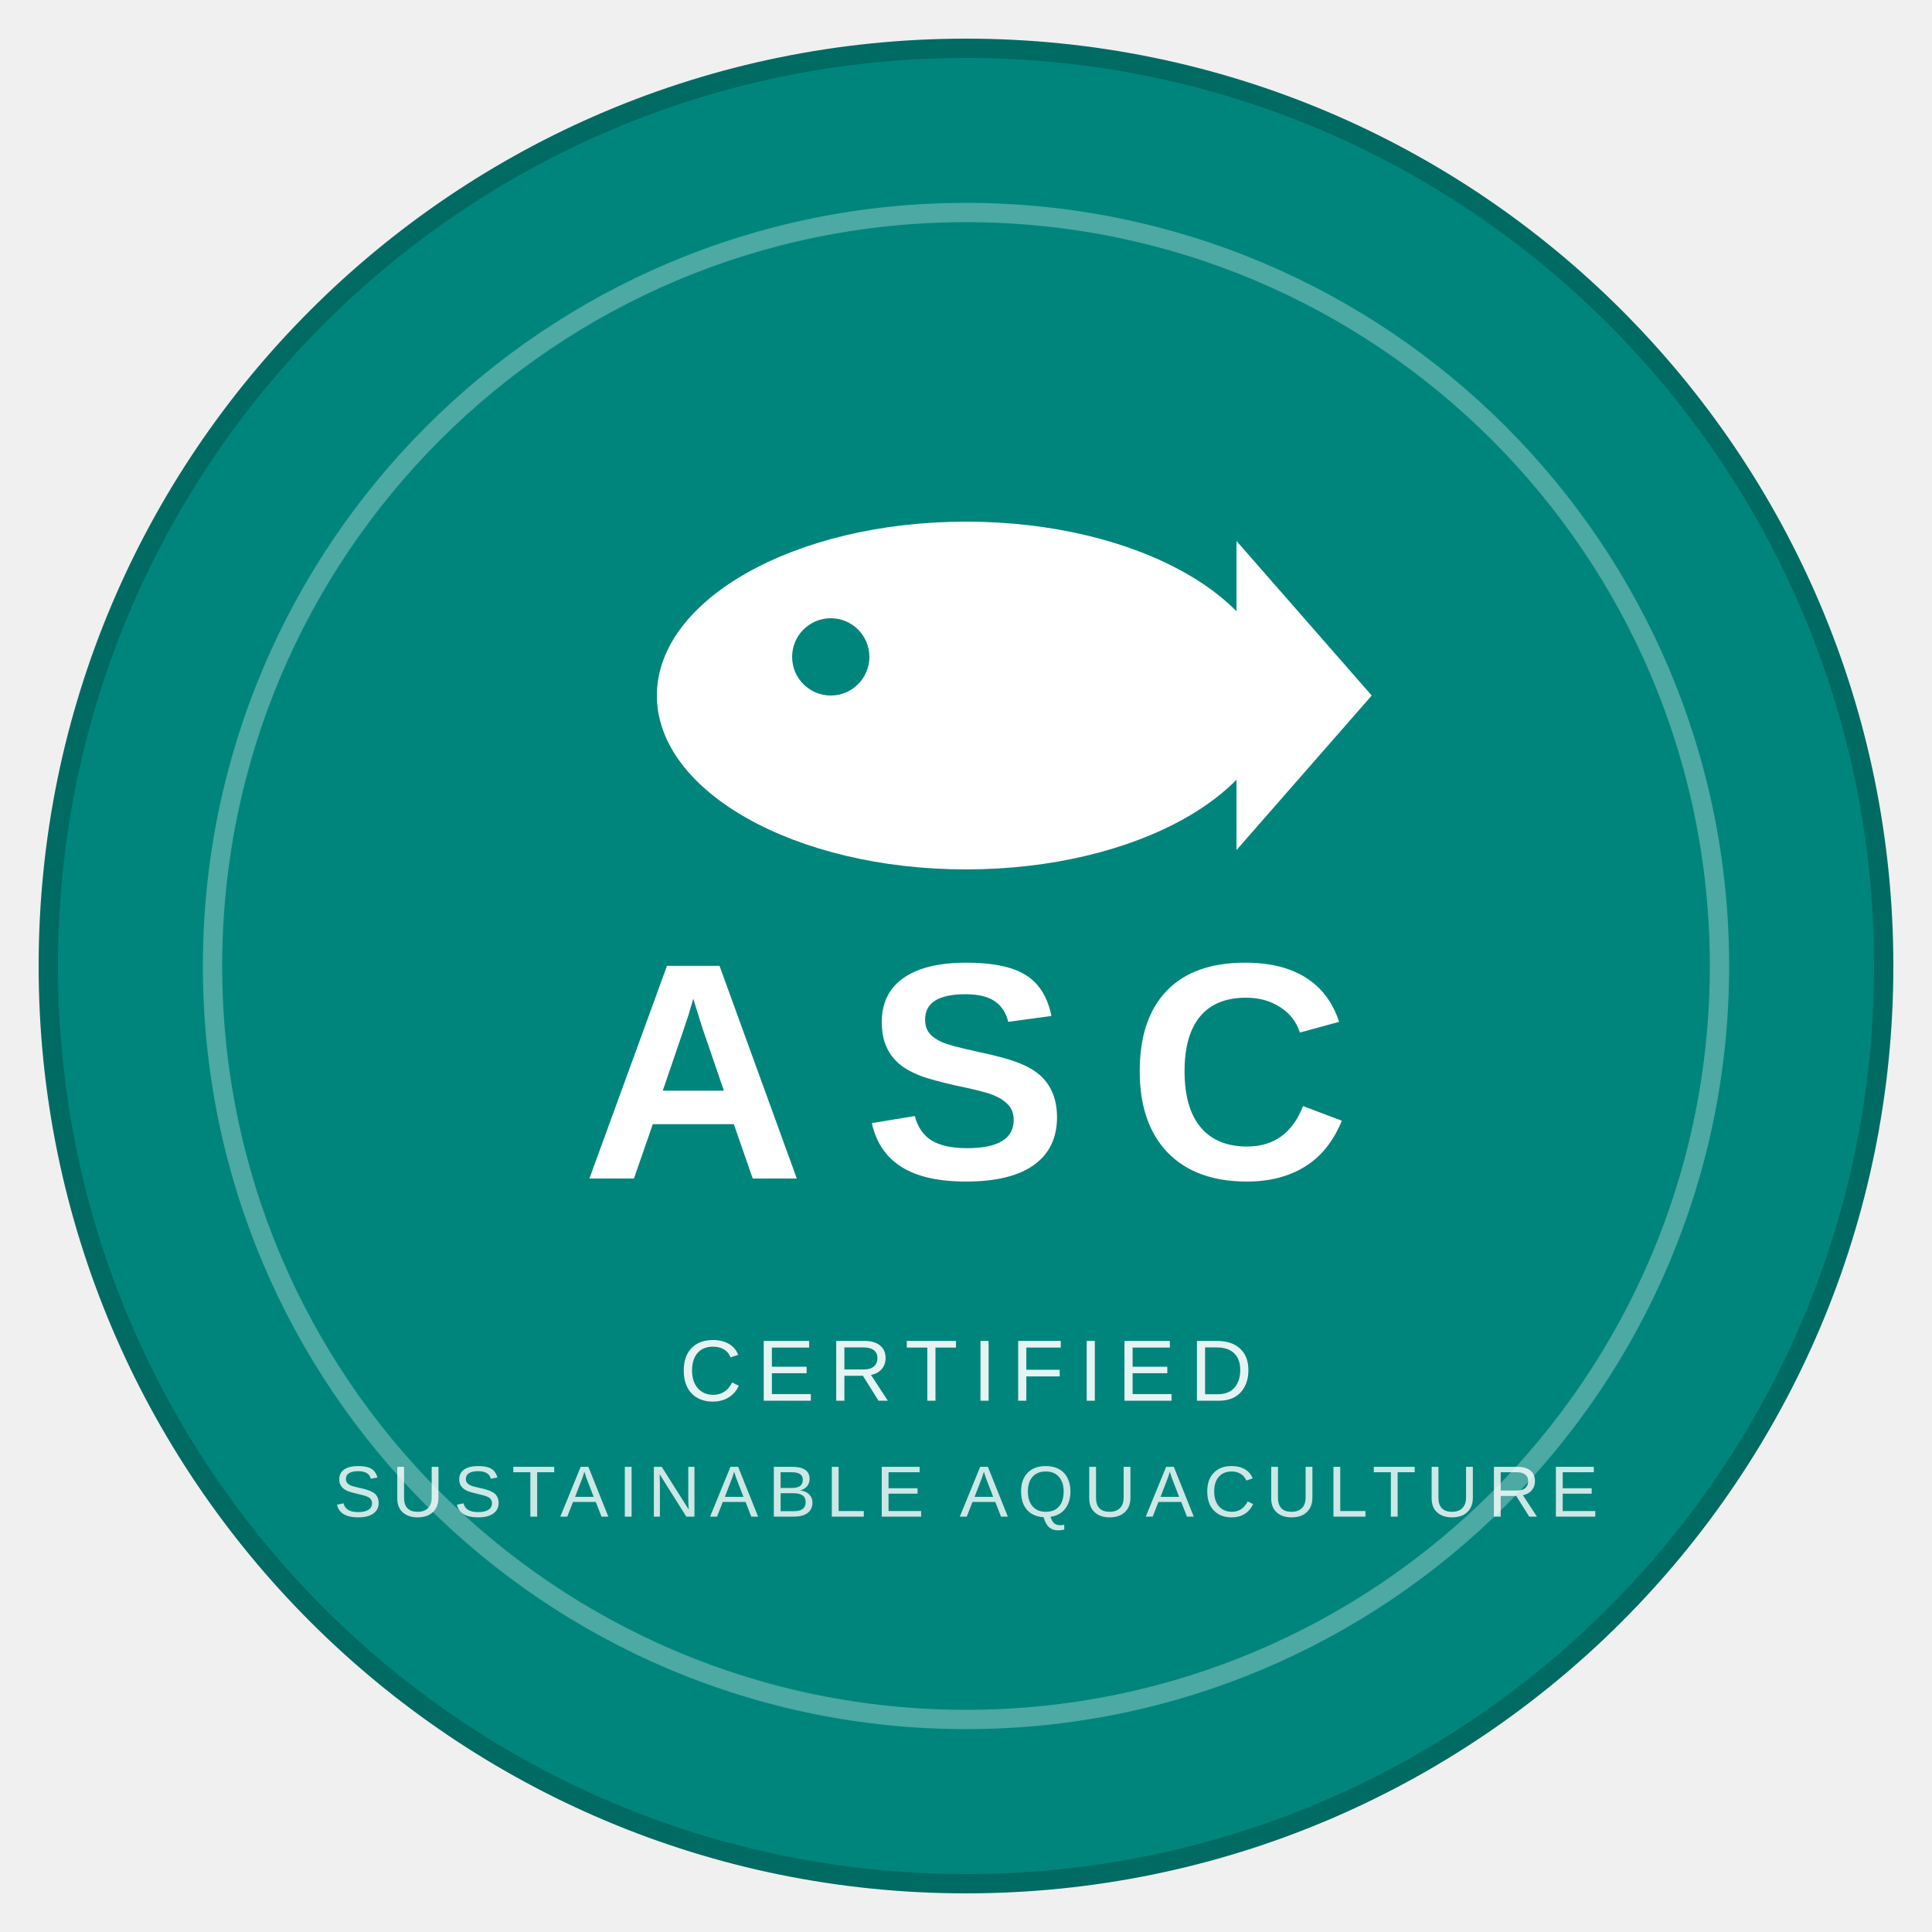
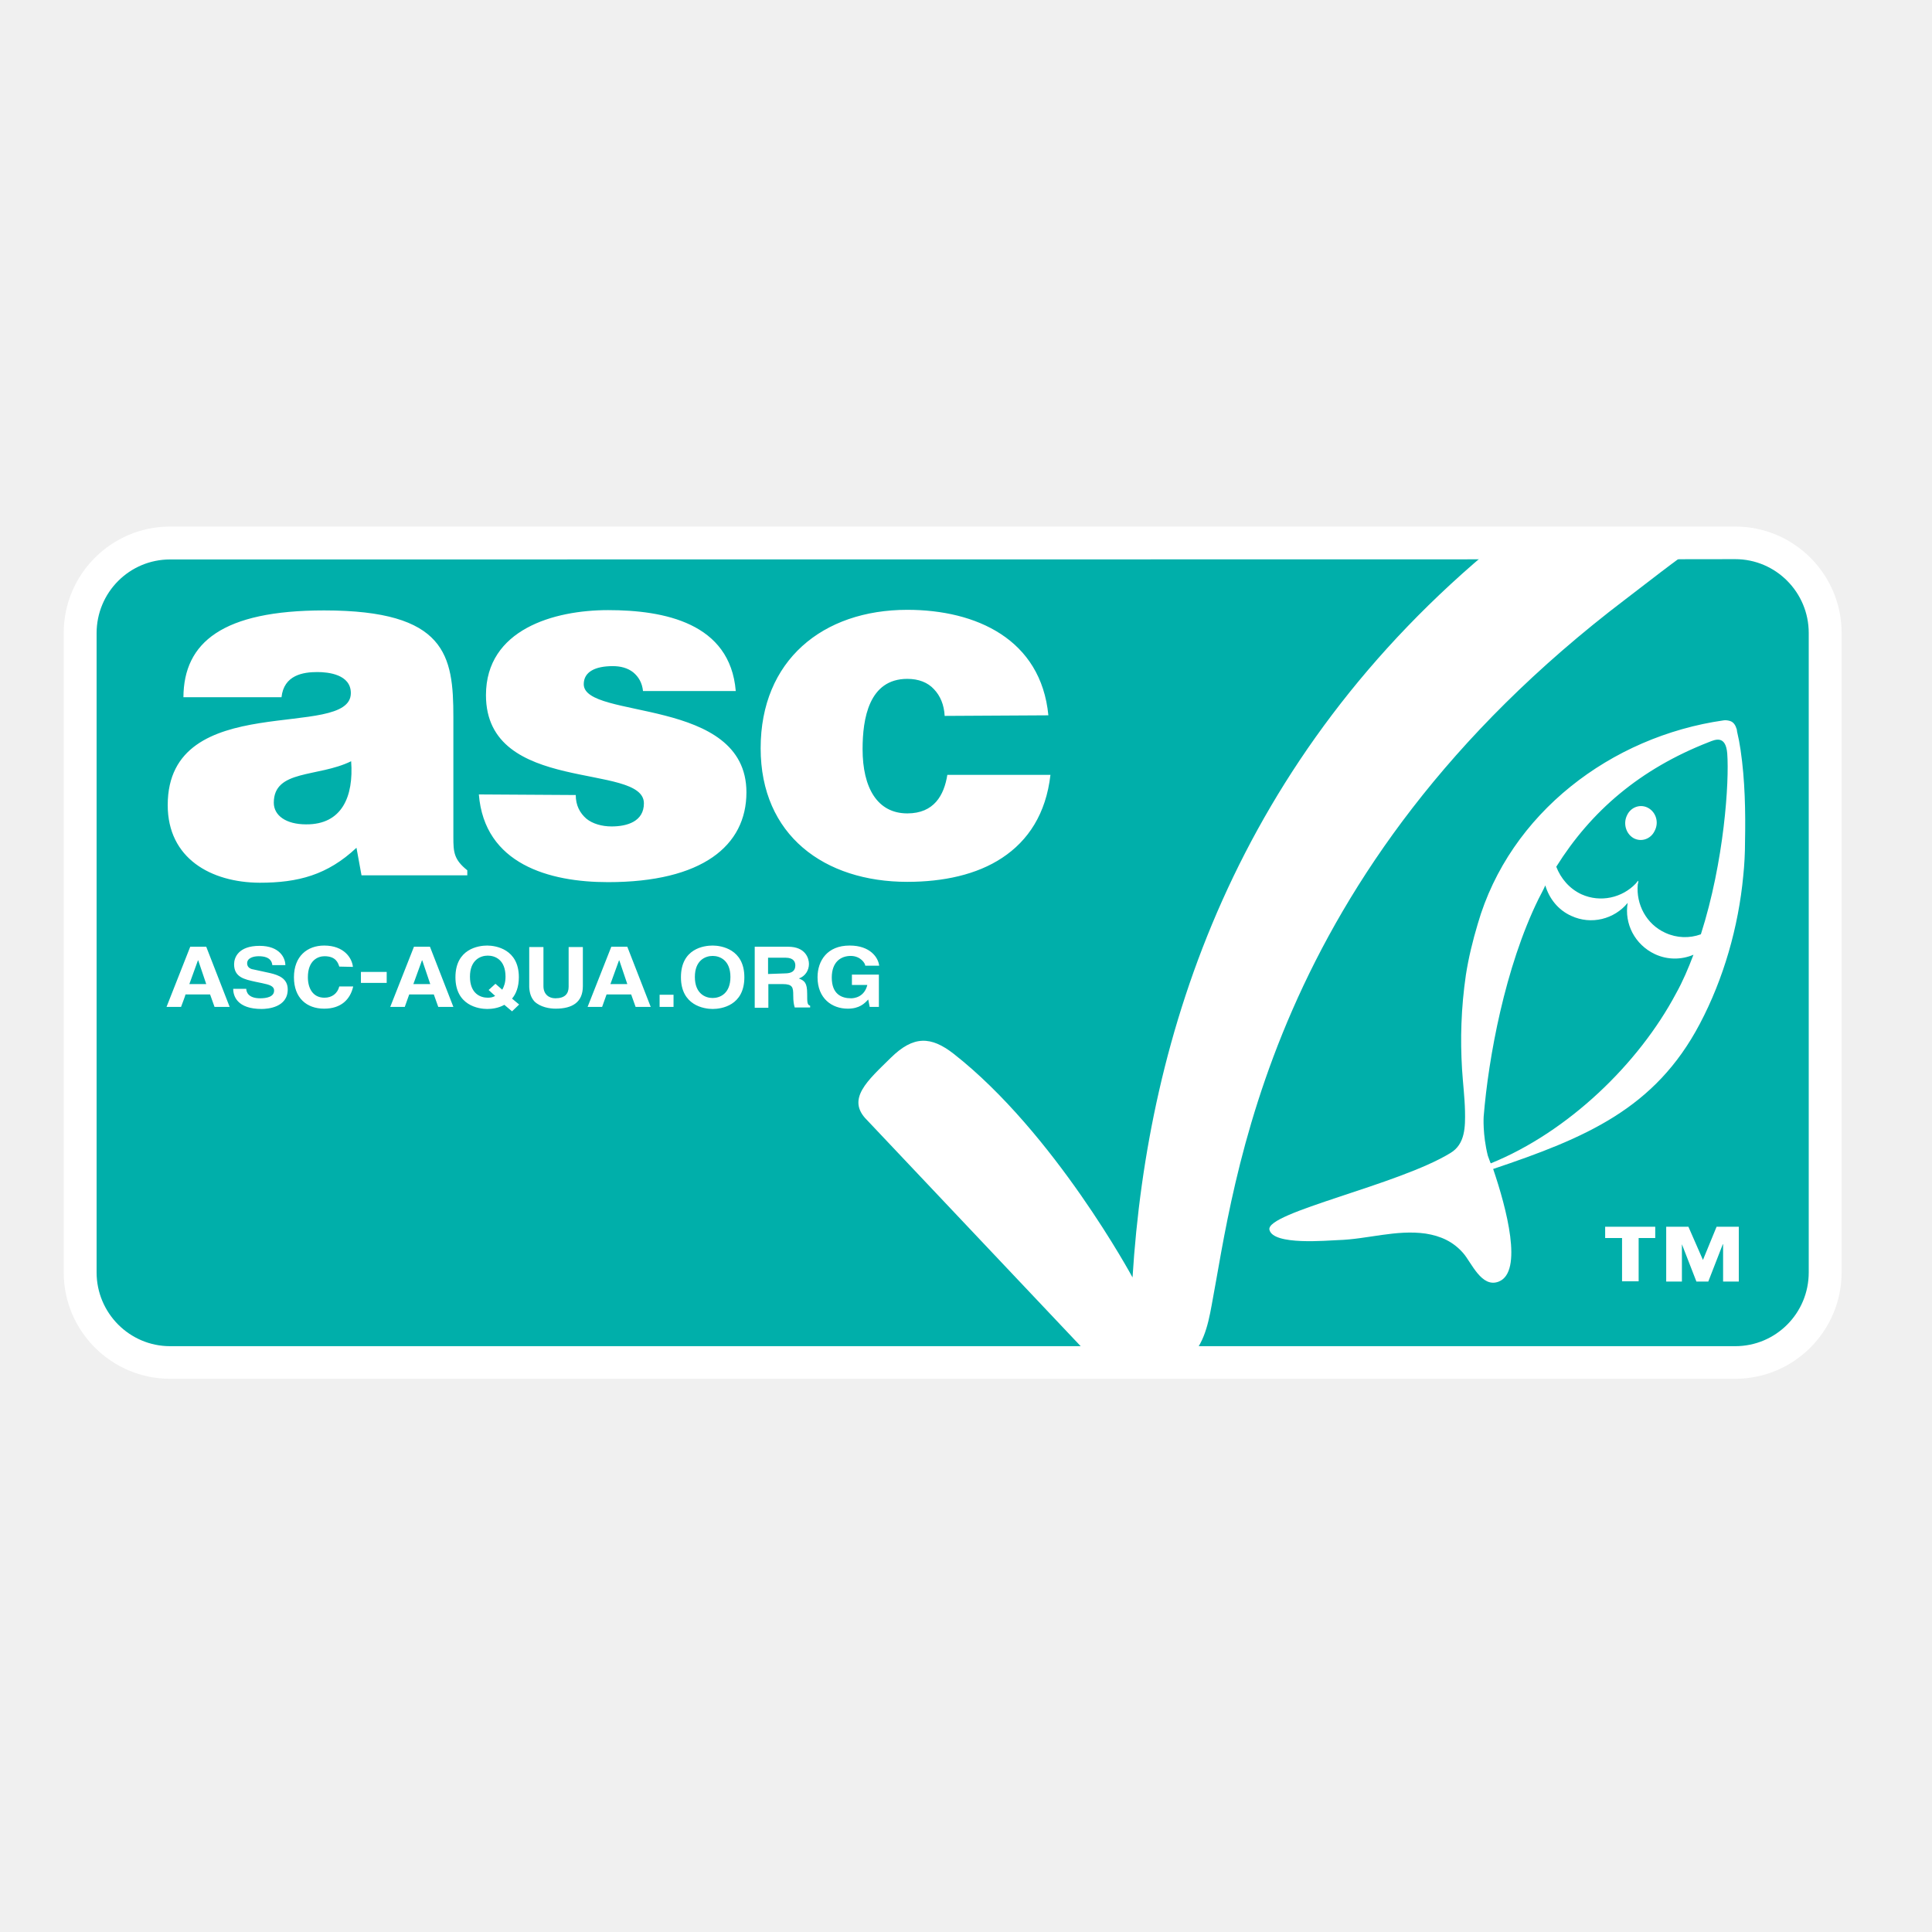
- <svg xmlns="http://www.w3.org/2000/svg" viewBox="0 0 200 200" width="200" height="200">
-   <circle cx="100" cy="100" r="95" fill="#00857C" stroke="#006B63" stroke-width="2" />
-   <circle cx="100" cy="100" r="78" fill="none" stroke="white" stroke-width="2" opacity="0.3" />
-   <g transform="translate(100,72)">
-     <ellipse cx="0" cy="0" rx="32" ry="18" fill="white" />
-     <polygon points="28,-16 42,0 28,16" fill="white" />
-     <circle cx="-14" cy="-4" r="4" fill="#00857C" />
-   </g>
-   <text x="100" y="122" text-anchor="middle" font-family="Arial, Helvetica, sans-serif" font-size="32" font-weight="bold" fill="white" letter-spacing="6">ASC</text>
-   <text x="100" y="145" text-anchor="middle" font-family="Arial, Helvetica, sans-serif" font-size="9" fill="white" letter-spacing="1.5" opacity="0.9">CERTIFIED</text>
-   <text x="100" y="157" text-anchor="middle" font-family="Arial, Helvetica, sans-serif" font-size="7.5" fill="white" letter-spacing="1" opacity="0.8">SUSTAINABLE AQUACULTURE</text>
+ <svg xmlns="http://www.w3.org/2000/svg" version="1.1" id="layer" x="0px" y="0px" viewBox="0 0 652 652" style="enable-background:new 0 0 652 652;" xml:space="preserve">
+   <style type="text/css">
+ 	.st0{fill:#00AFAA;}
+ 	.st1{fill:#FFFFFF;}
+ </style>
+   <path class="st0" d="M615.9,429.4c0,16.7-13.7,30.3-30.3,30.3H57.4c-16.7,0-30.3-13.7-30.3-30.3V213.6c0-16.7,13.7-30.3,30.3-30.3  h528.2c16.7,0,30.3,13.7,30.3,30.3L615.9,429.4L615.9,429.4z" />
+   <path class="st1" d="M585.6,465.3H57.4c-19.8,0-35.9-16.1-35.9-35.9V213.6c0-19.8,16.1-35.9,35.9-35.9h528.2  c19.8,0,35.9,16.1,35.9,35.9v215.7C621.5,449.2,605.4,465.3,585.6,465.3L585.6,465.3z M57.4,188.8c-13.7,0-24.8,11.1-24.8,24.9  v215.7c0,13.7,11.1,24.9,24.8,24.9h528.2c13.7,0,24.8-11.1,24.8-24.9V213.6c0-13.7-11.1-24.9-24.8-24.9  C585.7,188.8,57.4,188.8,57.4,188.8z" />
+   <path class="st1" d="M558.6,417.8H553v14.6h-5.6v-14.6h-5.7V414h16.9V417.8z M574.7,425.2l4.6-11.2h7.5v18.5h-5.3v-12.6h-0.1  l-4.9,12.6h-4l-4.9-12.6v12.6h-5.3V414h7.5L574.7,425.2z M399.9,459.7h-30.1L292.6,378c-7.2-7.1,0.3-13.4,8-21  c7.7-7.6,13.6-7.3,21.2-1.4c34.1,26.7,60.4,75.5,60.4,75.5c5.1-81.7,34.7-175.2,123.3-247.8H574c-7,4.5-21,15.6-25.4,18.9  c-121.2,92.1-132,197.9-139.7,238.3C407.6,447.6,406,454.8,399.9,459.7L399.9,459.7z M556.3,272.7c-2.6-1.5-5.9-0.4-7.2,2.4  c-1.4,2.8-0.4,6.2,2.1,7.7c2.6,1.5,5.9,0.4,7.2-2.4C559.9,277.6,558.9,274.2,556.3,272.7z M586.1,246.1c-0.4-1.3-1-2.4-2.3-2.8  c-0.7-0.2-1.5-0.3-2.1-0.2c-37.9,5.4-72.2,31.3-83,68.7c-1.7,5.7-3.1,11.4-4,17.2c-0.8,5.5-1.3,10.9-1.5,16.5  c-0.2,5.1-0.1,10.2,0.2,15.3c0.3,4.8,0.9,9.5,1,14.2c0.1,5.2,0.1,11.1-4.9,14.1c-17.6,10.8-62.4,20.1-61.1,25.9  c1.2,5.4,19.7,3.6,23.2,3.5c9.9-0.3,19.6-3.6,29.5-2.2c5.1,0.8,9.3,2.7,12.7,6.6c2.8,3.2,6.2,11.9,12,9.6c8.3-3.3,2.6-24.8-1.9-38  c31.2-10.5,54.6-20.3,69.7-48.9c8.1-15.3,13.1-32.9,14.7-50c0.4-3.8,0.6-7.7,0.6-11.5c0.2-10.1,0-20.9-1.5-31  c-0.3-2.1-0.7-4.2-1.2-6.3C586.2,246.4,586.1,246.2,586.1,246.1L586.1,246.1z M500.7,376.8c1.6-19.8,7.2-50.4,18.5-73.4  c0.8-1.6,1.6-3,2.3-4.6c1.3,4.4,4.3,8.3,8.8,10.3c6.7,3.1,14.5,1.1,19-4.4c-1.2,7,2.4,14.1,9.2,17.3c4.3,2,9,1.9,13,0.2  c-1.7,4.5-3.6,9-5.9,13.1c-12.6,23.7-36.4,46.7-62.5,57.3c-0.1,0-0.9-2.4-1-2.6C500.3,382.8,500.7,376.8,500.7,376.8z M574,315.3  c-3.8,1.4-8.1,1.3-12-0.5c-6.4-2.9-9.9-9.6-9.3-16.3c0.1-0.4,0.2-0.8,0.2-1.2l-0.1,0.1v-0.2c-0.2,0.3-0.5,0.6-0.7,0.9  c-4.6,4.9-12,6.6-18.4,3.7c-4.1-1.9-7-5.4-8.5-9.3c11.7-18.7,28.2-33,51.6-42.1c2-0.8,5.6-2.4,6.1,3.9  C583.6,263.8,581.9,290.6,574,315.3L574,315.3z M122,295.4l-1.7-9.3c-9.8,9.2-19.7,11.8-32.7,11.8c-16.4-0.1-31-8.2-31-26.2  c0-39.5,61.8-21.6,61.8-37.8c0-6.3-7.6-7.1-11.3-7.1c-4.8,0-11.3,1-12.1,8.5H61.9C62,216.8,75.1,206,109.4,206  c41.2,0,43.6,15.2,43.6,36v40.6c0,5,0.2,7.5,4.7,11.1v1.7H122z M118.5,256.9c-11.2,5.5-26.1,2.7-26.1,14c0,4.3,4.1,7.3,10.9,7.3  C115.4,278.3,119.4,268.8,118.5,256.9z M194.3,268.3c0,3.5,1.4,6.1,3.6,8c2.1,1.7,5.2,2.6,8.5,2.6c5.3,0,10.9-1.7,10.9-7.8  c0-13.9-53.3-2.8-53.3-36.5c0-22.2,23-28.7,41.2-28.7c18.9,0,41.2,4.3,43.1,27.3H217c-0.3-2.8-1.5-4.8-3.3-6.3  c-1.9-1.5-4.3-2.1-6.9-2.1c-5.9,0-9.8,1.9-9.8,6.1c0,12.1,54.9,4,54.9,36.5c0,18-14.9,30.3-46.7,30.3c-19.9,0-41.7-6.1-43.6-29.6  L194.3,268.3L194.3,268.3z M318.8,241.6c-0.2-3.8-1.5-6.8-3.6-9c-2.1-2.3-5.2-3.5-9-3.5c-13,0-15.1,13.5-15.1,23.7  c0,13.1,5,21.7,15.1,21.7c9,0,12.4-6.1,13.5-13h34.8c-1.5,13.1-7.5,22.2-16.3,28c-8.6,5.7-19.9,8.1-32,8.1  c-28,0-49.5-15.7-49.5-45.1c0-29.6,20.9-46.7,49.5-46.7c23.2,0,45.1,9.9,47.6,35.6L318.8,241.6L318.8,241.6z M61.1,339.8h-4.9  l8-20.3h5.4l7.9,20.3h-5.1l-1.5-4.2h-8.3C62.7,335.6,61.1,339.8,61.1,339.8z M63.9,332.1h5.7l-2.7-8h-0.1L63.9,332.1z M83.1,333.6  c0,1.2,0.7,3.3,4.7,3.3c2.2,0,4.7-0.5,4.7-2.6c0-1.6-1.7-2-4-2.5l-2.4-0.5c-3.6-0.8-7.1-1.5-7.1-5.9c0-2.2,1.4-6.2,8.6-6.2  c6.8,0,8.7,4.1,8.7,6.5h-4.4c-0.1-0.9-0.5-3-4.6-3c-1.8,0-3.9,0.6-3.9,2.4c0,1.6,1.5,2,2.3,2.1l5.5,1.2c3,0.7,5.9,1.9,5.9,5.5  c0,6.1-6.8,6.6-8.8,6.6c-8.2,0-9.6-4.3-9.6-6.8H83.1L83.1,333.6z M114.5,326.2c-0.4-1.2-1.1-3.5-5-3.5c-2.2,0-5.6,1.4-5.6,7.1  c0,3.6,1.6,6.9,5.6,6.9c2.5,0,4.4-1.4,5-3.8h4.7c-1,4.4-4.1,7.5-9.8,7.5c-5.9,0-10.2-3.6-10.2-10.6c0-7.1,4.5-10.7,10.2-10.7  c6.7,0,9.4,4.2,9.7,7.2L114.5,326.2L114.5,326.2z M130.5,331.7h-8.7V328h8.7V331.7z M136.6,339.8h-4.9l8-20.3h5.4l7.9,20.3h-5.1  l-1.5-4.2h-8.3L136.6,339.8z M139.5,332.1h5.7l-2.7-8h-0.1L139.5,332.1z M172.8,341.3l-2.6-2.2c-2.1,1.2-4.4,1.4-5.8,1.4  c-2.9,0-10.7-1.2-10.7-10.7c0-9.6,7.8-10.7,10.7-10.7c2.9,0,10.7,1.2,10.7,10.7c0,3.3-1,5.7-2.3,7.2l2.4,2L172.8,341.3L172.8,341.3z   M167.2,332l2.3,2c0.6-1.1,1.1-2.4,1.1-4.4c0-5.7-3.5-7.1-6-7.1s-6,1.5-6,7.1c0,5.7,3.5,7.1,6,7.1c0.8,0,1.7-0.1,2.5-0.6l-2.2-2  L167.2,332z M196.7,332.8c0,5.4-3.5,7.6-9.2,7.6c-2,0-5.1-0.5-7.1-2.4c-1.2-1.3-1.7-2.9-1.8-4.9v-13.5h4.8v13.2c0,2.8,1.9,4.1,4,4.1  c3.2,0,4.5-1.5,4.5-3.9v-13.4h4.8V332.8z M203.2,339.8h-4.9l8-20.3h5.4l7.9,20.3h-5.1l-1.5-4.2h-8.3L203.2,339.8z M206,332.1h5.7  l-2.7-8h-0.1L206,332.1z M227.3,339.8h-4.7v-4.1h4.7V339.8z M240.5,319.1c2.9,0,10.7,1.2,10.7,10.7c0,9.6-7.8,10.7-10.7,10.7  c-2.9,0-10.7-1.2-10.7-10.7C229.8,320.1,237.6,319.1,240.5,319.1z M240.5,336.8c2.5,0,6-1.5,6-7.1s-3.5-7.1-6-7.1  c-2.5,0-6,1.5-6,7.1S238,336.8,240.5,336.8z M254.7,319.5h11.3c5.9,0,7,4,7,5.8c0,2.2-1.3,4.2-3.4,4.9c1.9,0.8,2.8,1.4,2.8,5.2  c0,2.9,0,3.7,1,4v0.6h-5.2c-0.3-1-0.5-2-0.5-4.1c0-2.7-0.2-3.8-3.6-3.8h-4.8v8h-4.6L254.7,319.5L254.7,319.5z M264.8,328.5  c2.4,0,3.6-0.8,3.6-2.7c0-1.1-0.5-2.6-3.3-2.6h-5.9v5.5L264.8,328.5L264.8,328.5z M287.2,328.9h9.4v10.9h-3.1l-0.5-2.5  c-1.2,1.3-2.9,3.1-6.9,3.1c-5.4,0-10.2-3.5-10.2-10.6c0-5.6,3.3-10.7,10.8-10.7h0.1c6.8,0,9.6,4,9.9,6.8h-4.7c0-0.8-1.6-3.3-4.9-3.3  c-3.3,0-6.4,2-6.4,7.3c0,5.6,3.3,7,6.5,7c1.1,0,4.5-0.4,5.5-4.5h-5.2v-3.5L287.2,328.9z" />
</svg>
